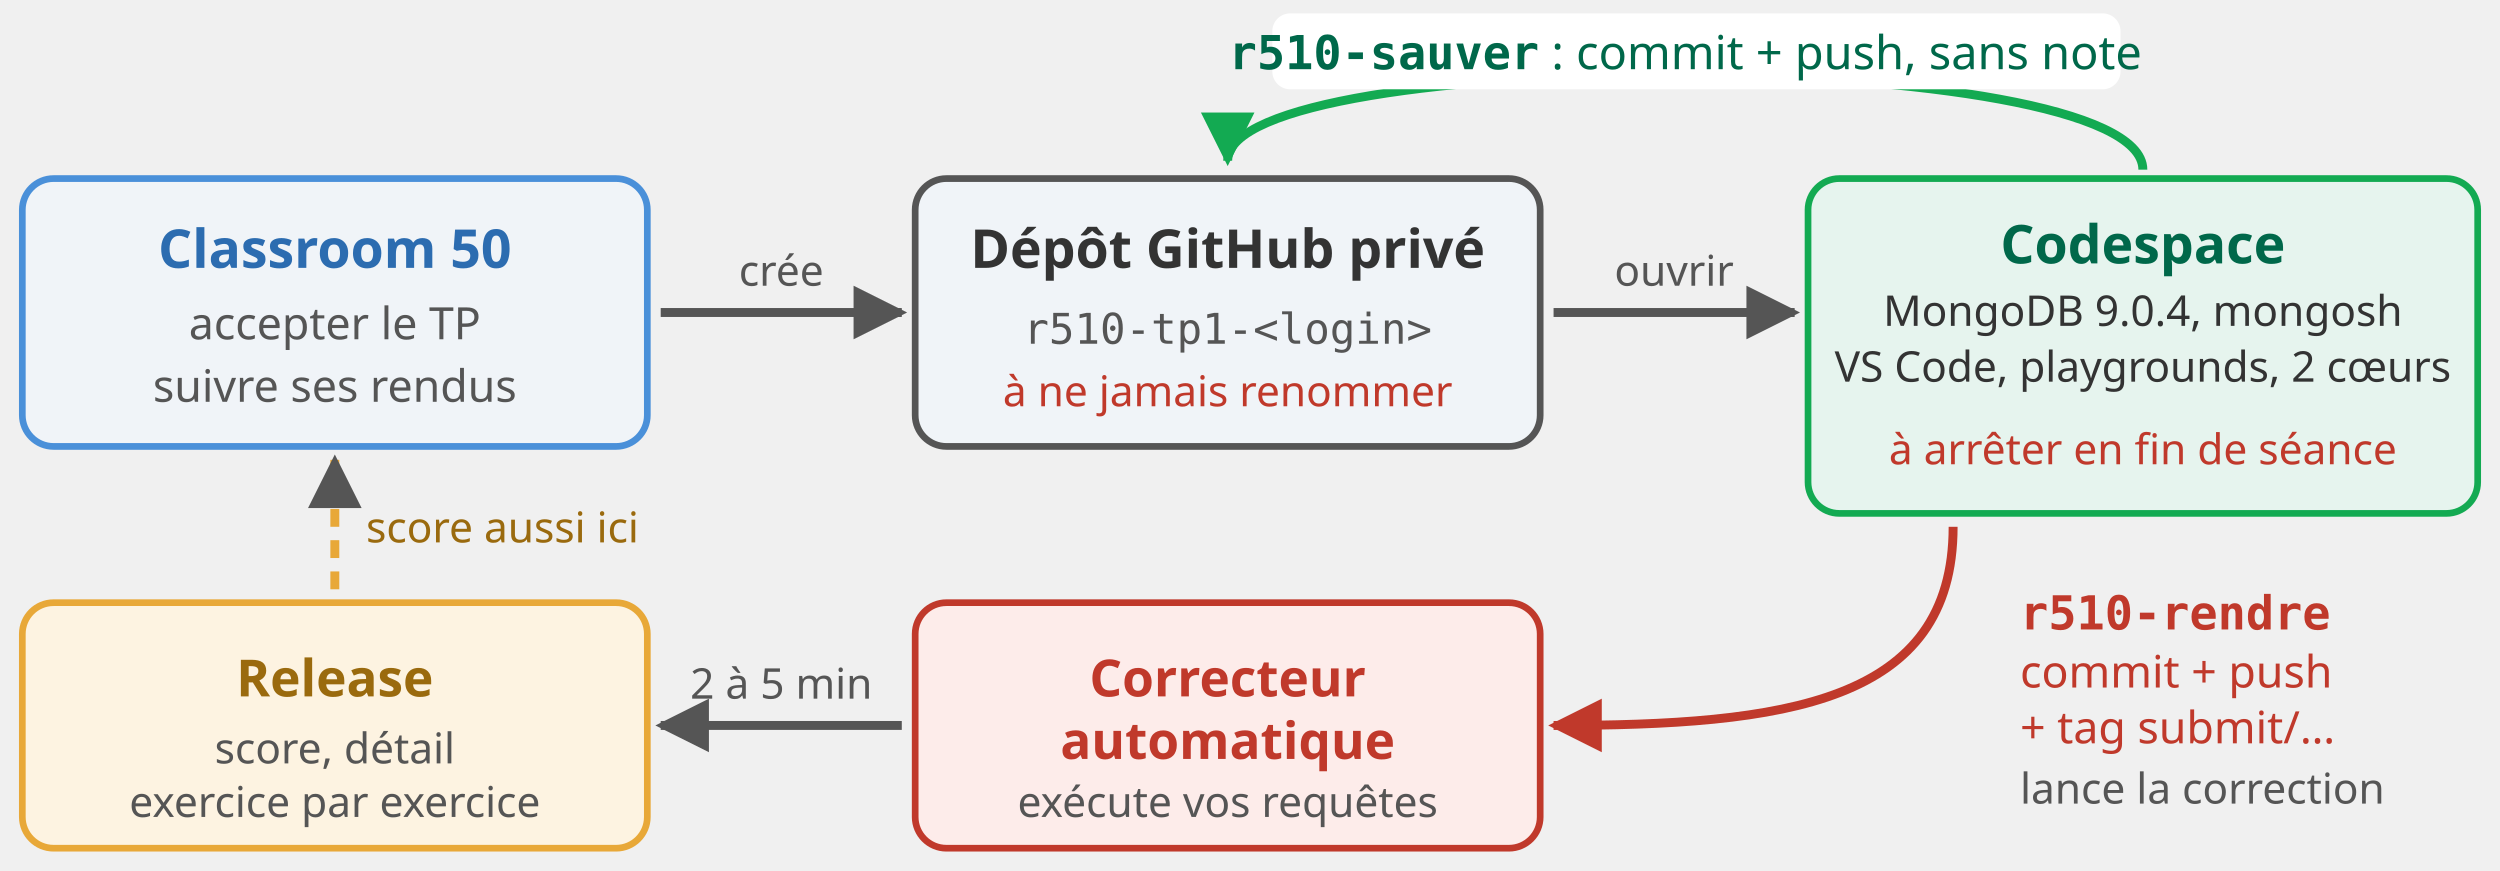
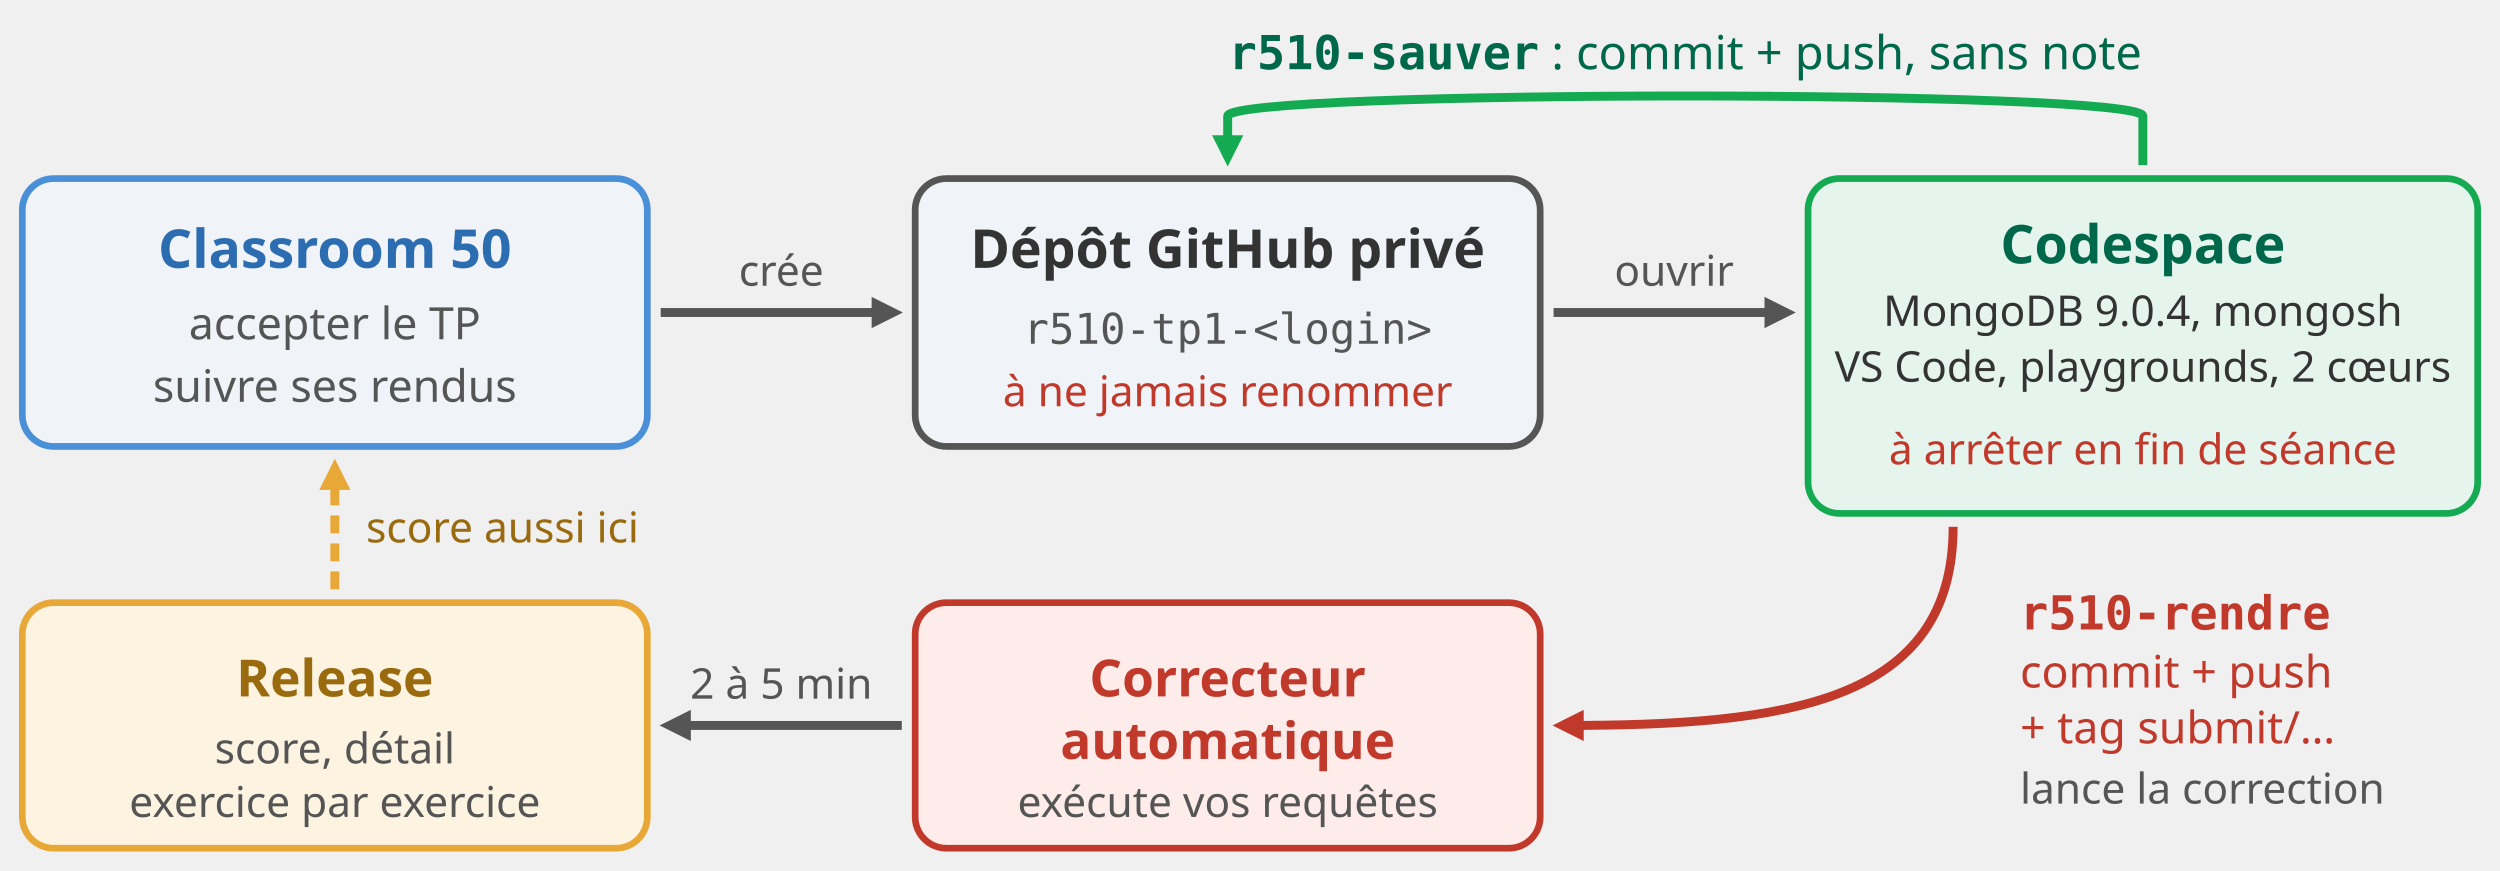
<svg xmlns="http://www.w3.org/2000/svg" viewBox="0 0 1120 390" font-family="sans-serif" role="img" aria-labelledby="t">
  <defs>
-     <marker id="fl" viewBox="0 0 10 10" refX="9" refY="5" markerWidth="6" markerHeight="6" orient="auto-start-reverse">
+     <marker id="fl" viewBox="0 0 10 10" refX="6" refY="5" markerWidth="14" markerHeight="14" markerUnits="userSpaceOnUse" orient="auto-start-reverse">
      <path d="M0,0 L10,5 L0,10 z" fill="#555" />
    </marker>
-     <marker id="flv" viewBox="0 0 10 10" refX="9" refY="5" markerWidth="6" markerHeight="6" orient="auto-start-reverse">
+     <marker id="flv" viewBox="0 0 10 10" refX="6" refY="5" markerWidth="14" markerHeight="14" markerUnits="userSpaceOnUse" orient="auto-start-reverse">
      <path d="M0,0 L10,5 L0,10 z" fill="#13aa52" />
    </marker>
-     <marker id="flr" viewBox="0 0 10 10" refX="9" refY="5" markerWidth="6" markerHeight="6" orient="auto-start-reverse">
+     <marker id="flo" viewBox="0 0 10 10" refX="6" refY="5" markerWidth="14" markerHeight="14" markerUnits="userSpaceOnUse" orient="auto-start-reverse">
+       <path d="M0,0 L10,5 L0,10 z" fill="#e8a838" />
+     </marker>
+     <marker id="flr" viewBox="0 0 10 10" refX="6" refY="5" markerWidth="14" markerHeight="14" markerUnits="userSpaceOnUse" orient="auto-start-reverse">
      <path d="M0,0 L10,5 L0,10 z" fill="#c0392b" />
    </marker>
  </defs>
-   <path d="M960,76 C960,20 550,20 550,72" fill="none" stroke="#13aa52" stroke-width="4" marker-end="url(#flv)" />
-   <rect x="570" y="6" width="380" height="34" rx="8" fill="#fff" />
+   <path d="M960,74 L960,52 C960,40 550,40 550,52 L550,69" fill="none" stroke="#13aa52" stroke-width="4" marker-end="url(#flv)" />
  <text x="755" y="31" font-size="21" fill="#00684a" text-anchor="middle">
    <tspan font-family="monospace" font-weight="bold">r510-sauver</tspan> : commit + push, sans note</text>
  <rect x="10" y="80" width="280" height="120" rx="14" fill="#f0f4f8" stroke="#4a90d9" stroke-width="3" />
  <text x="150" y="120" font-size="24" font-weight="bold" fill="#2c6cb0" text-anchor="middle">Classroom 50</text>
  <text x="150" y="152" font-size="20" fill="#555" text-anchor="middle">accepter le TP</text>
  <text x="150" y="180" font-size="20" fill="#555" text-anchor="middle">suivre ses rendus</text>
-   <line x1="296" y1="140" x2="404" y2="140" stroke="#555" stroke-width="4" marker-end="url(#fl)" />
+   <line x1="296" y1="140" x2="398.9" y2="140" stroke="#555" stroke-width="4" marker-end="url(#fl)" />
  <text x="350" y="128" font-size="19" fill="#555" text-anchor="middle">crée</text>
  <rect x="410" y="80" width="280" height="120" rx="14" fill="#f0f4f8" stroke="#555" stroke-width="3" />
  <text x="550" y="120" font-size="24" font-weight="bold" fill="#333" text-anchor="middle">Dépôt GitHub privé</text>
  <text x="550" y="154" font-size="19" font-family="monospace" fill="#555" text-anchor="middle">r510-tp1-&lt;login&gt;</text>
  <text x="550" y="182" font-size="19" fill="#c0392b" text-anchor="middle">à ne jamais renommer</text>
-   <line x1="696" y1="140" x2="804" y2="140" stroke="#555" stroke-width="4" marker-end="url(#fl)" />
+   <line x1="696" y1="140" x2="798.9" y2="140" stroke="#555" stroke-width="4" marker-end="url(#fl)" />
  <text x="750" y="128" font-size="19" fill="#555" text-anchor="middle">ouvrir</text>
  <rect x="810" y="80" width="300" height="150" rx="14" fill="#e6f4ee" stroke="#13aa52" stroke-width="3" />
  <text x="960" y="118" font-size="24" font-weight="bold" fill="#00684a" text-anchor="middle">Codespace</text>
  <text x="960" y="146" font-size="19" fill="#333" text-anchor="middle">MongoDB 9.0.4, mongosh</text>
  <text x="960" y="171" font-size="19" fill="#333" text-anchor="middle">VS Code, playgrounds, 2 cœurs</text>
  <text x="960" y="208" font-size="19" fill="#c0392b" text-anchor="middle">à arrêter en fin de séance</text>
-   <path d="M875,236 C875,315 800,325 696,325" fill="none" stroke="#c0392b" stroke-width="4" marker-end="url(#flr)" />
+   <path d="M875,236 C875,315 800,325 701.1,325" fill="none" stroke="#c0392b" stroke-width="4" marker-end="url(#flr)" />
  <text x="905" y="282" font-size="21" font-weight="bold" font-family="monospace" fill="#c0392b">r510-rendre</text>
  <text x="905" y="308" font-size="20" fill="#c0392b">commit + push</text>
  <text x="905" y="333" font-size="20" fill="#c0392b">+ tag submit/…</text>
  <text x="905" y="360" font-size="19" fill="#555">lance la correction</text>
  <rect x="410" y="270" width="280" height="110" rx="14" fill="#fdecea" stroke="#c0392b" stroke-width="3" />
  <text x="550" y="312" font-size="23" font-weight="bold" fill="#c0392b" text-anchor="middle">Correcteur</text>
  <text x="550" y="340" font-size="23" font-weight="bold" fill="#c0392b" text-anchor="middle">automatique</text>
  <text x="550" y="366" font-size="19" fill="#555" text-anchor="middle">exécute vos requêtes</text>
-   <line x1="404" y1="325" x2="296" y2="325" stroke="#555" stroke-width="4" marker-end="url(#fl)" />
+   <line x1="404" y1="325" x2="301.1" y2="325" stroke="#555" stroke-width="4" marker-end="url(#fl)" />
  <text x="350" y="313" font-size="19" fill="#555" text-anchor="middle">2 à 5 min</text>
  <rect x="10" y="270" width="280" height="110" rx="14" fill="#fdf3e1" stroke="#e8a838" stroke-width="3" />
  <text x="150" y="312" font-size="23" font-weight="bold" fill="#9a6a0e" text-anchor="middle">Release</text>
  <text x="150" y="342" font-size="19" fill="#555" text-anchor="middle">score, détail</text>
  <text x="150" y="366" font-size="19" fill="#555" text-anchor="middle">exercice par exercice</text>
-   <line x1="150" y1="264" x2="150" y2="206" stroke="#e8a838" stroke-width="4" stroke-dasharray="8 6" marker-end="url(#fl)" />
+   <line x1="150" y1="264" x2="150" y2="211.1" stroke="#e8a838" stroke-width="4" stroke-dasharray="8 4.53" marker-end="url(#flo)" />
  <text x="164" y="243" font-size="19" fill="#9a6a0e">score aussi ici</text>
</svg>
